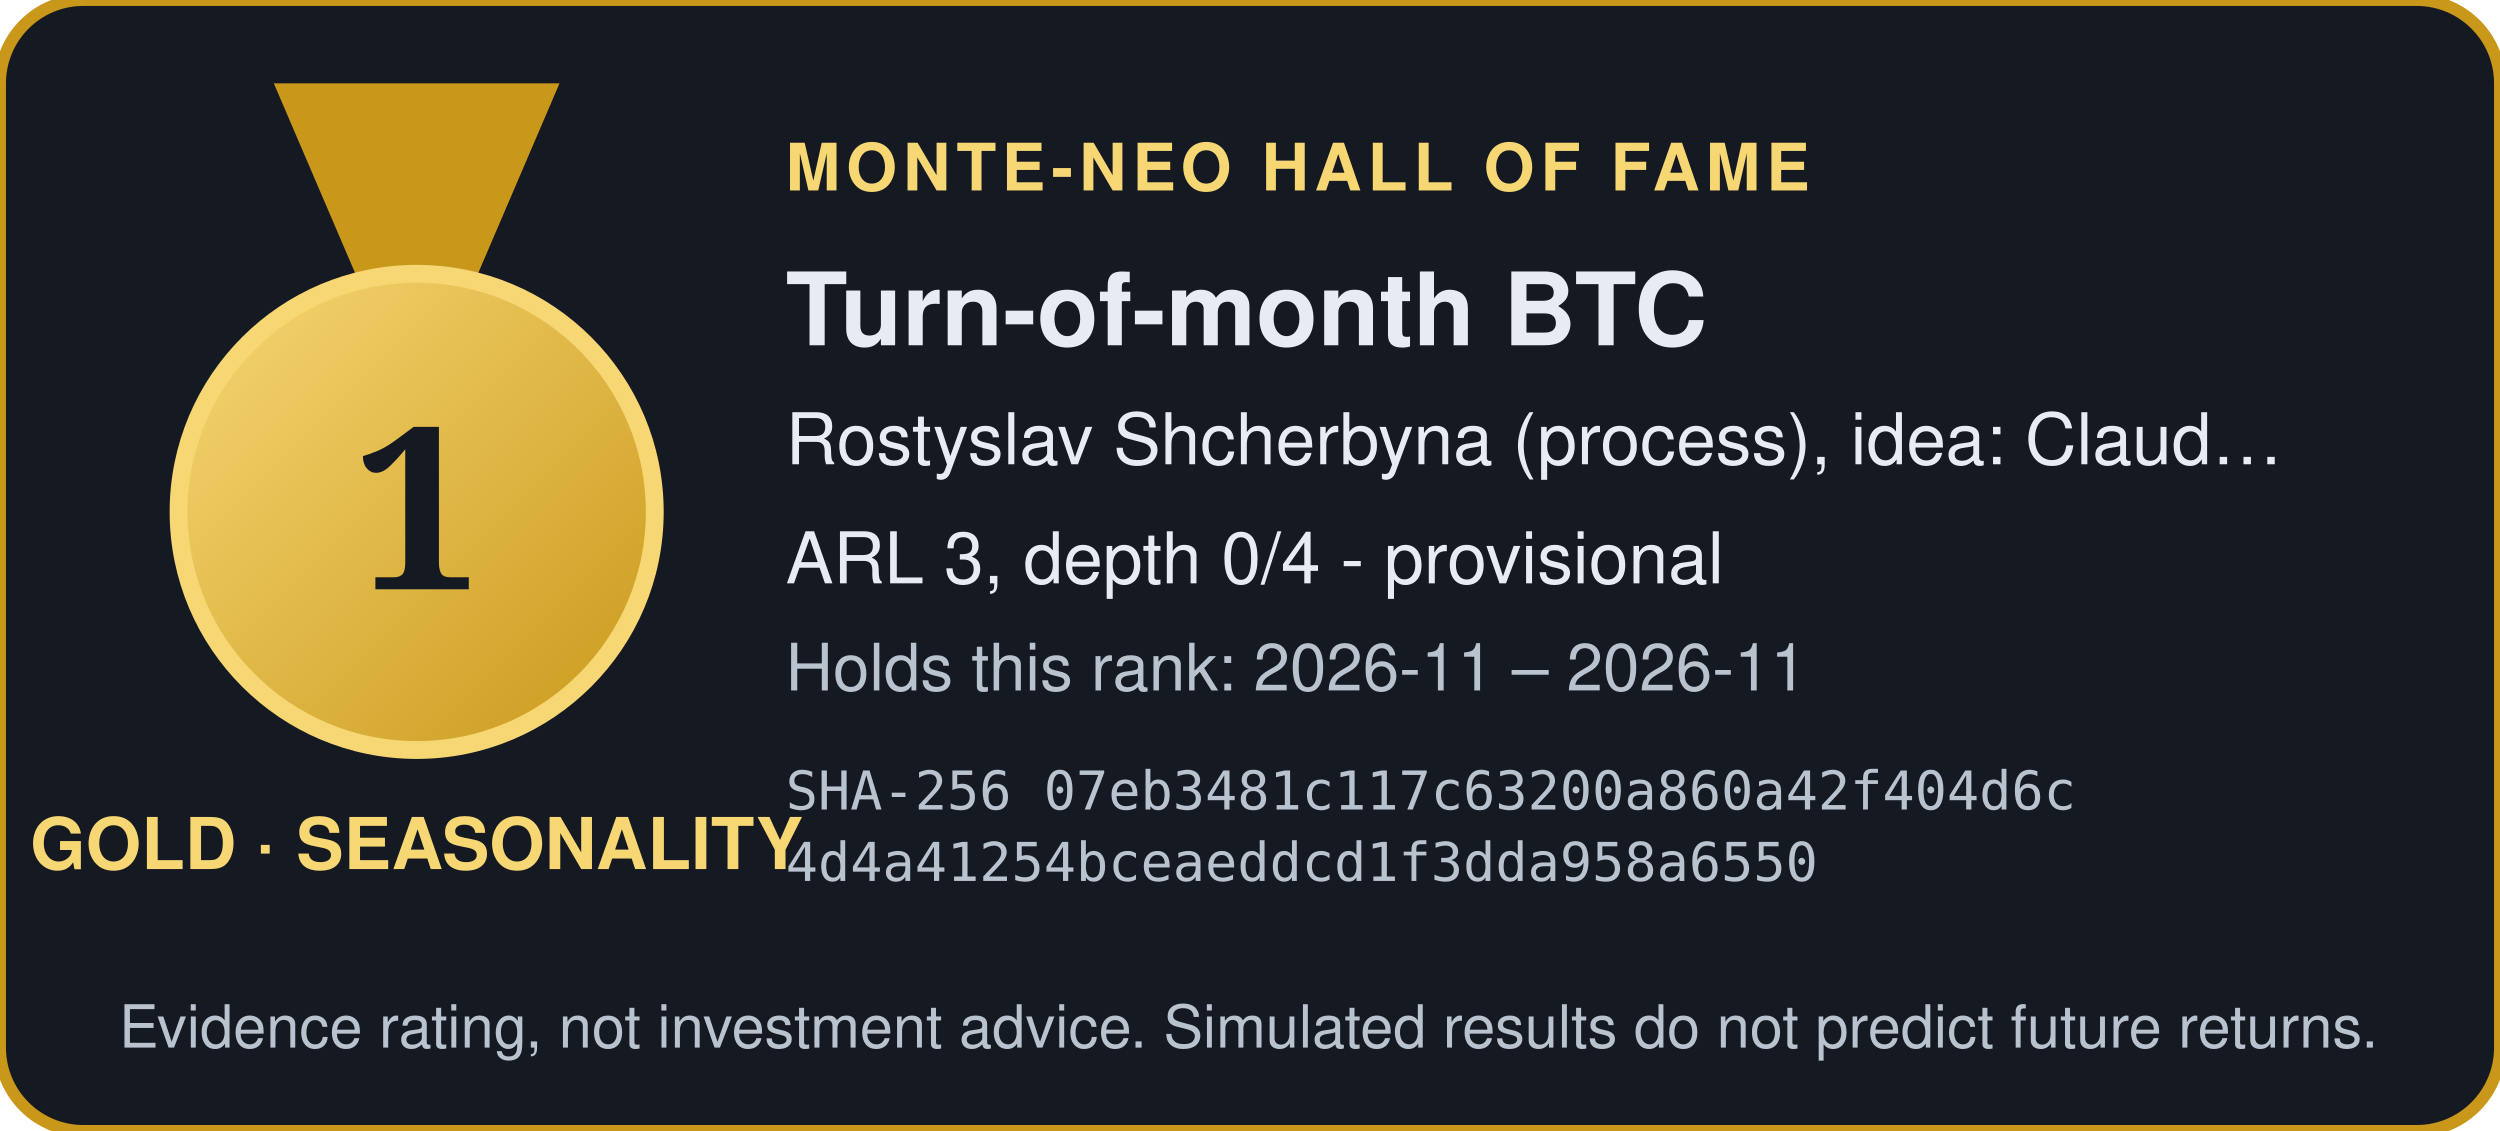
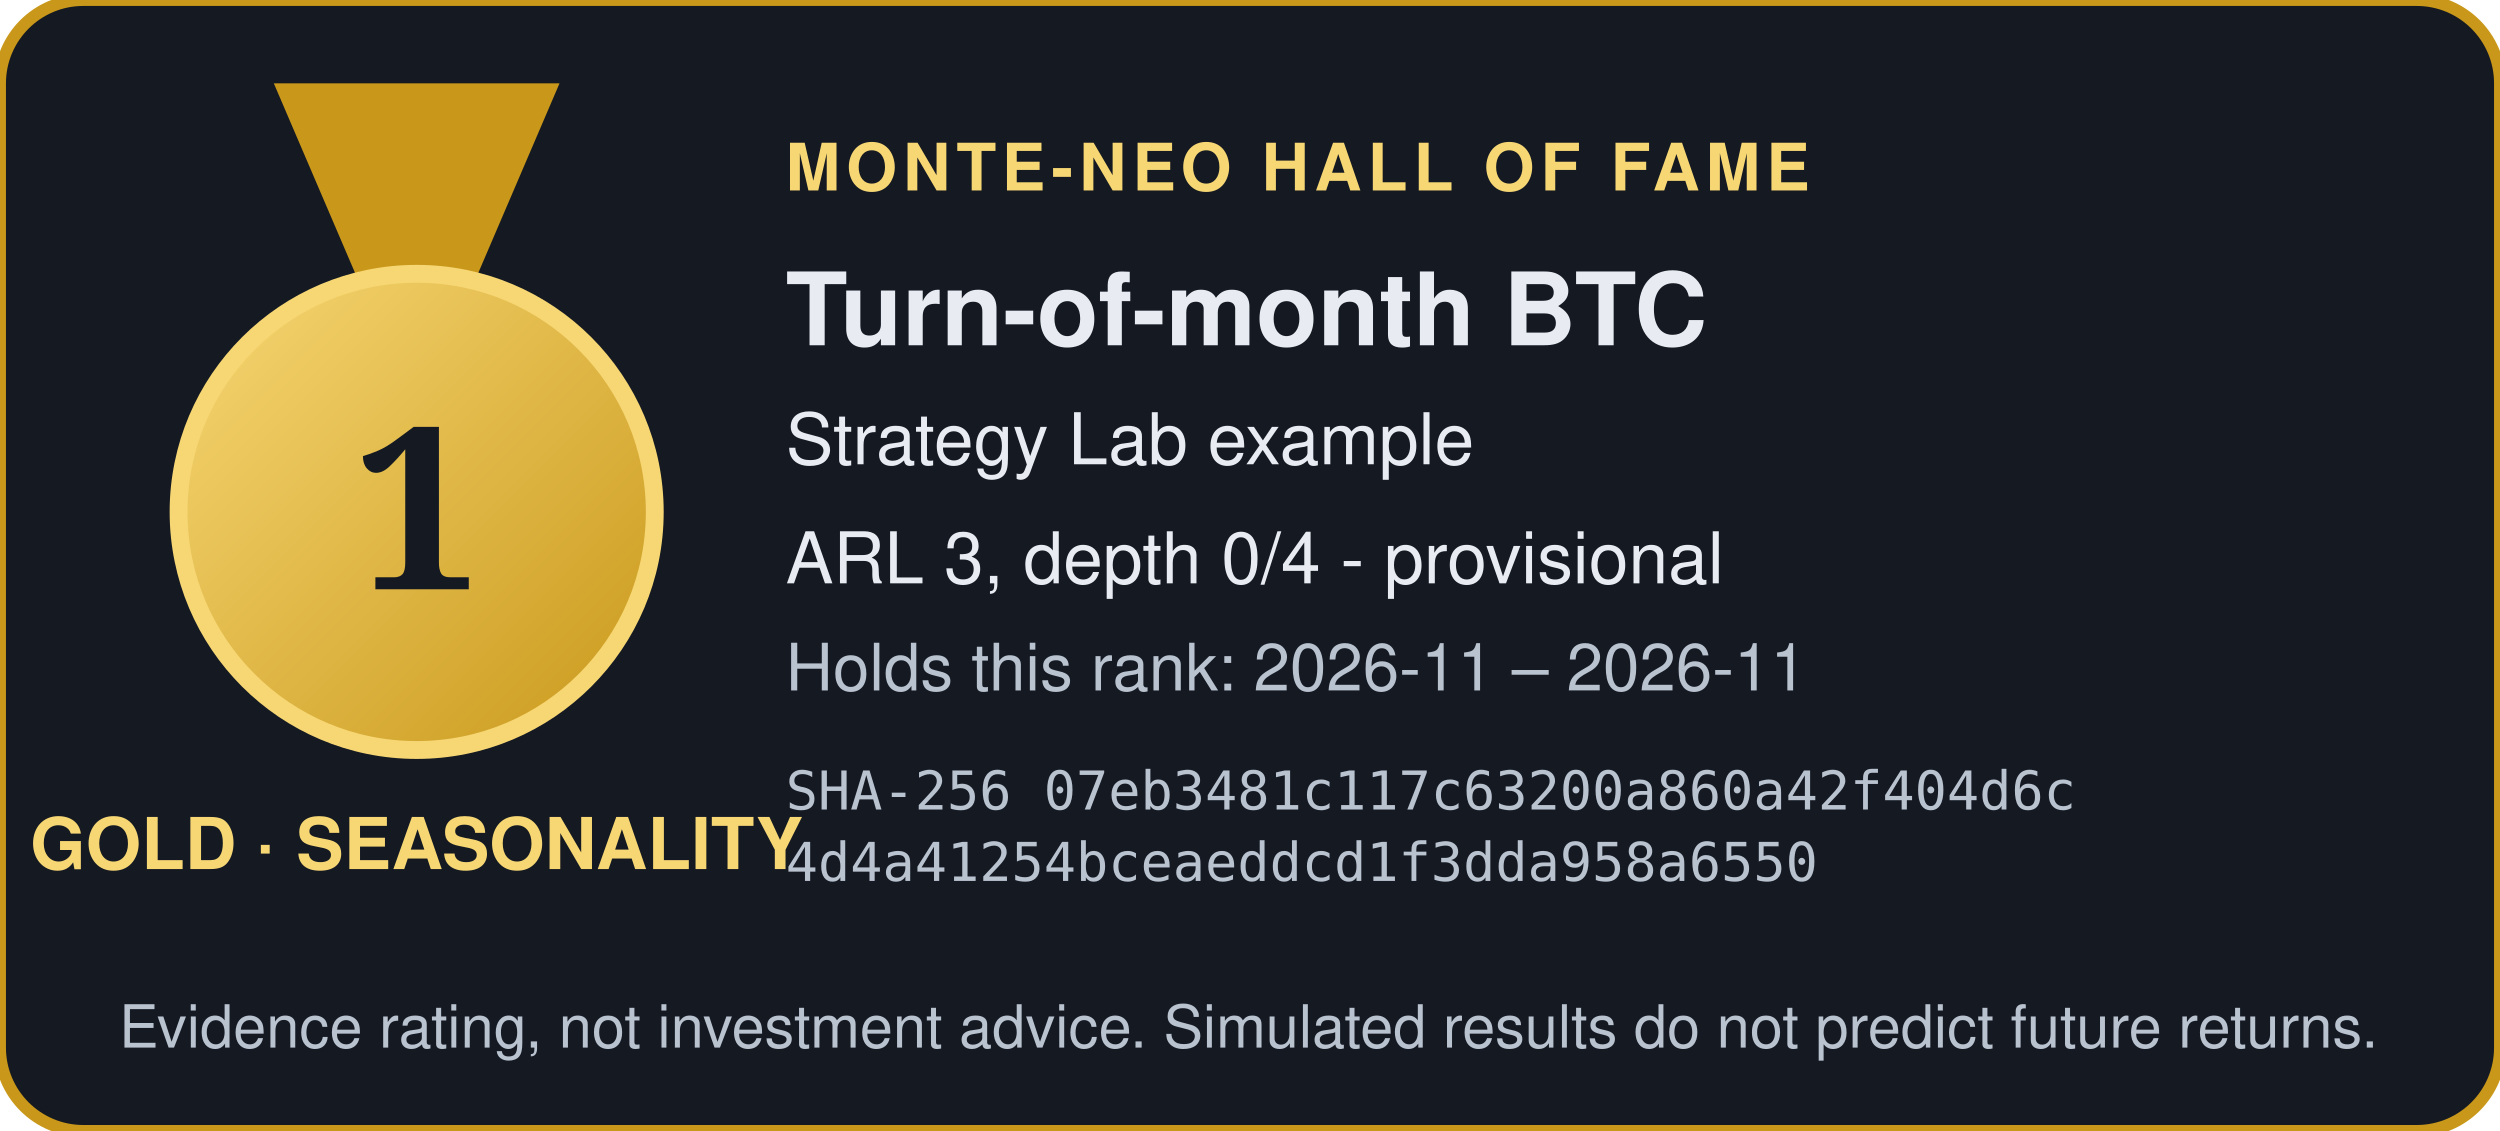
- <svg xmlns="http://www.w3.org/2000/svg" width="420" height="190" viewBox="0 0 420 190" role="img" aria-label="Monte-Neo Hall of Fame gold (seasonality): Turn-of-month BTC by Rostyslav Shcherbyna (process), idea: Claude Sonnet 5.5, certificate SHA-256 07eb3481c117c63200a860a42f404d6c4d4a41254bceaeddcd1f3dda958a6550">
+ <svg xmlns="http://www.w3.org/2000/svg" width="420" height="190" viewBox="0 0 420 190" role="img" aria-label="Monte-Neo Hall of Fame gold (seasonality): Turn-of-month BTC by Strategy Lab example, certificate SHA-256 07eb3481c117c63200a860a42f404d6c4d4a41254bceaeddcd1f3dda958a6550">
  <defs>
    <linearGradient id="m" x1="0" y1="0" x2="1" y2="1">
      <stop offset="0" stop-color="#f7d774" />
      <stop offset="1" stop-color="#c9981a" />
    </linearGradient>
  </defs>
  <rect width="420" height="190" rx="14" fill="#141922" stroke="#c9981a" stroke-width="2" />
  <path d="M46 14 L70 70 L94 14 Z" fill="#c9981a" />
  <circle cx="70" cy="86" r="40" fill="url(#m)" stroke="#f7d774" stroke-width="3" />
  <text x="70" y="99" text-anchor="middle" font-family="Georgia,serif" font-size="38" font-weight="700" fill="#141922">1</text>
  <text x="70" y="146" text-anchor="middle" font-family="Helvetica,Arial,sans-serif" font-size="12" font-weight="700" fill="#f7d774">GOLD · SEASONALITY</text>
  <g font-family="Helvetica,Arial,sans-serif" fill="#e8ecf2">
    <text x="132" y="32" font-size="11" font-weight="700" fill="#f7d774" letter-spacing="1">MONTE-NEO HALL OF FAME</text>
    <text x="132" y="58" font-size="17" font-weight="700">Turn-of-month BTC</text>
-     <text x="132" y="78" font-size="12">Rostyslav Shcherbyna (process), idea: Claud…</text>
+     <text x="132" y="78" font-size="12">Strategy Lab example</text>
    <text x="132" y="98" font-size="12">ARL 3, depth 0/4 - provisional</text>
    <text x="132" y="116" font-size="11" fill="#b9c2cf">Holds this rank: 2026-11 – 2026-11</text>
    <text x="132" y="136" font-size="9" font-family="Menlo,Consolas,monospace" fill="#b9c2cf">SHA-256 07eb3481c117c63200a860a42f404d6c</text>
    <text x="132" y="148" font-size="9" font-family="Menlo,Consolas,monospace" fill="#b9c2cf">4d4a41254bceaeddcd1f3dda958a6550</text>
    <text x="20" y="176" font-size="10" fill="#b9c2cf">Evidence rating, not investment advice. Simulated results do not predict future returns.</text>
  </g>
</svg>
